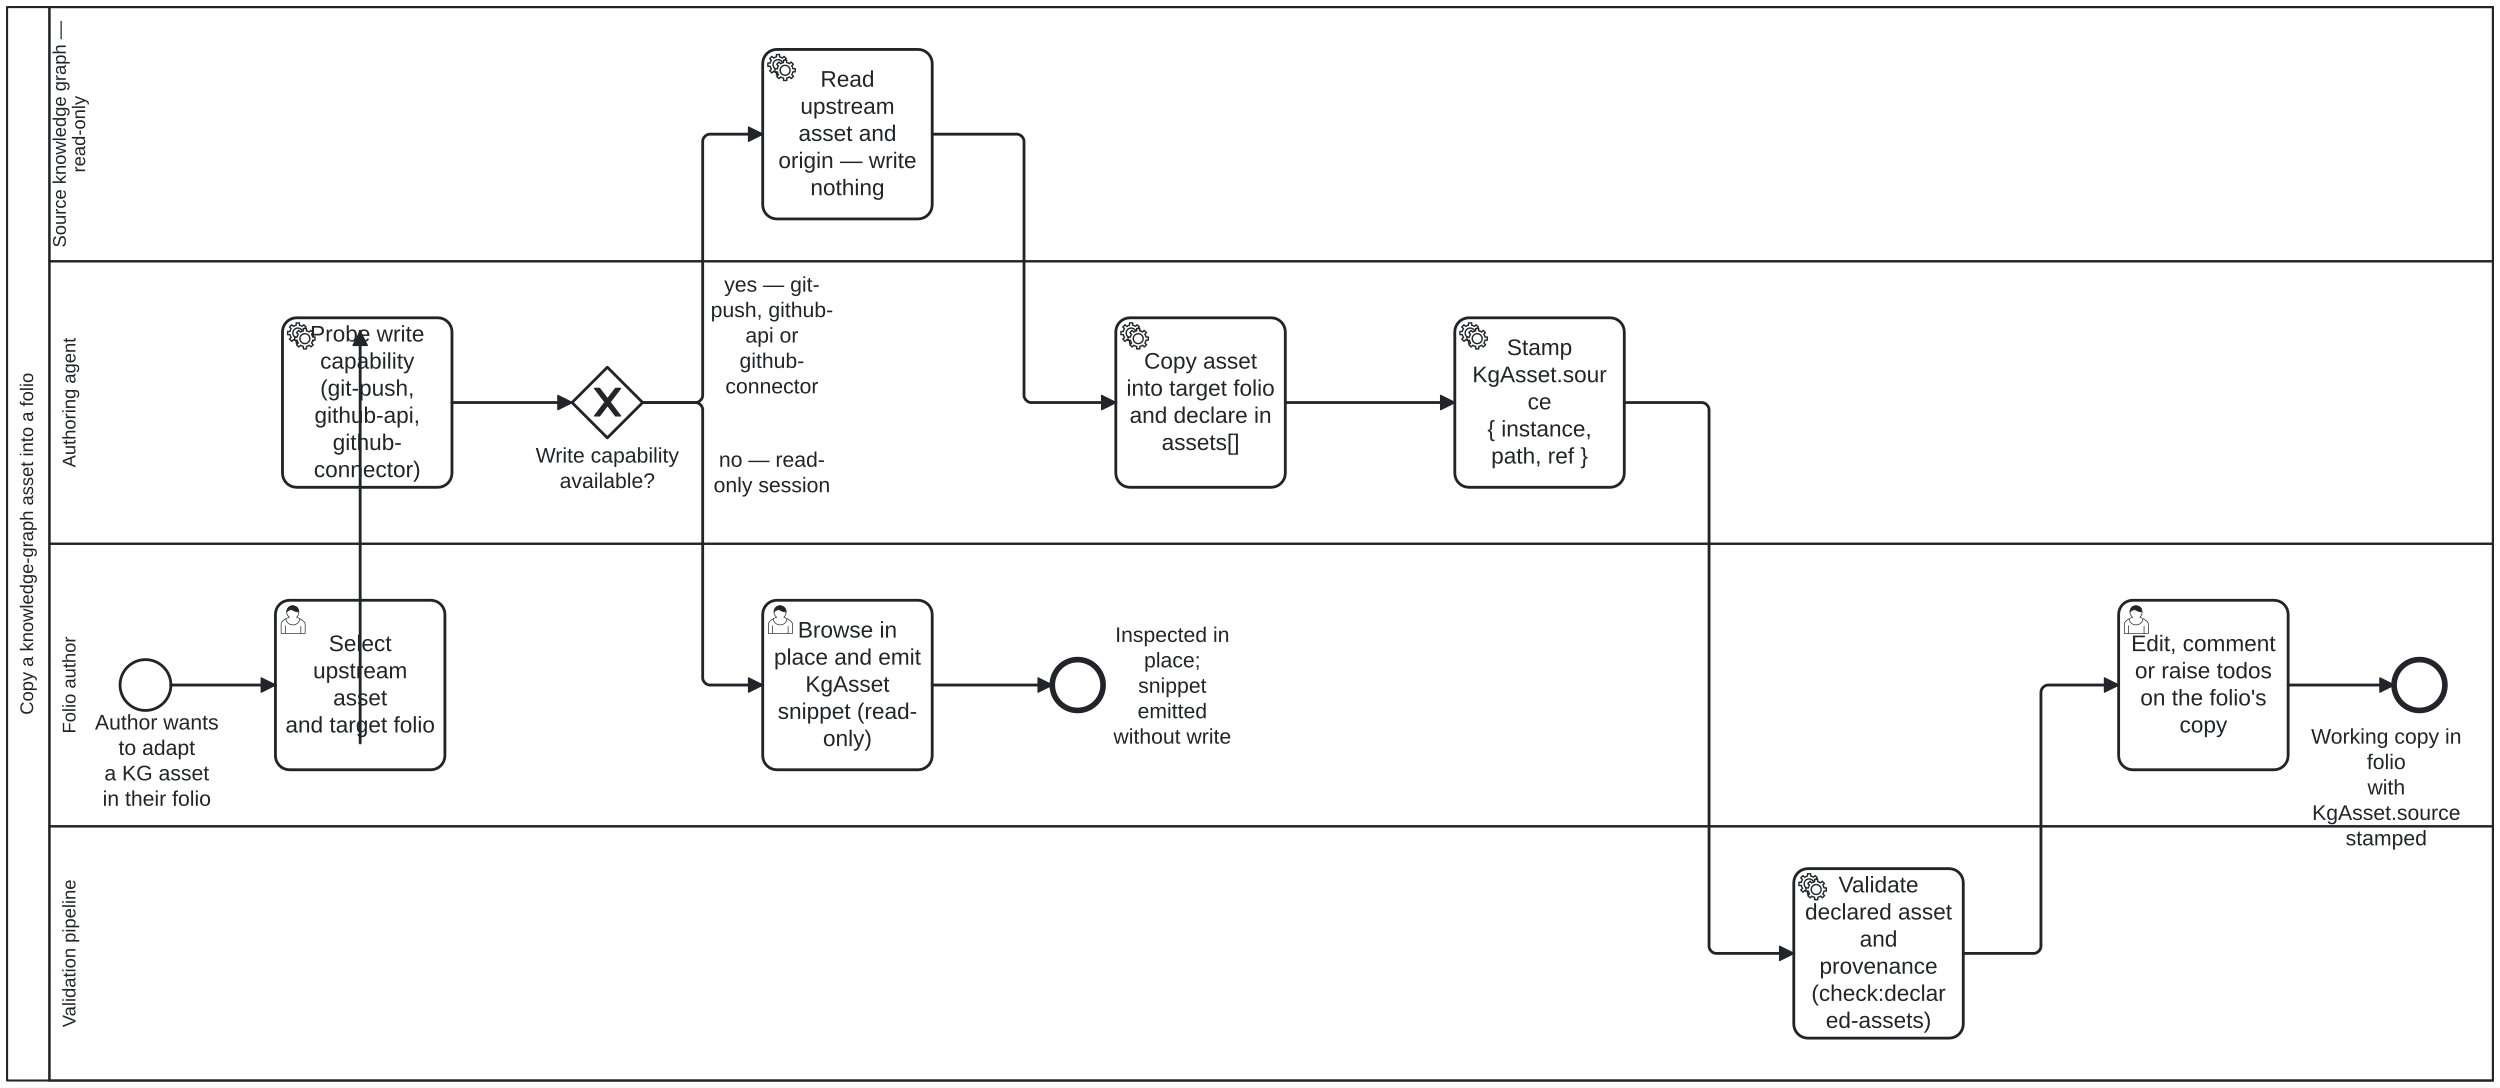
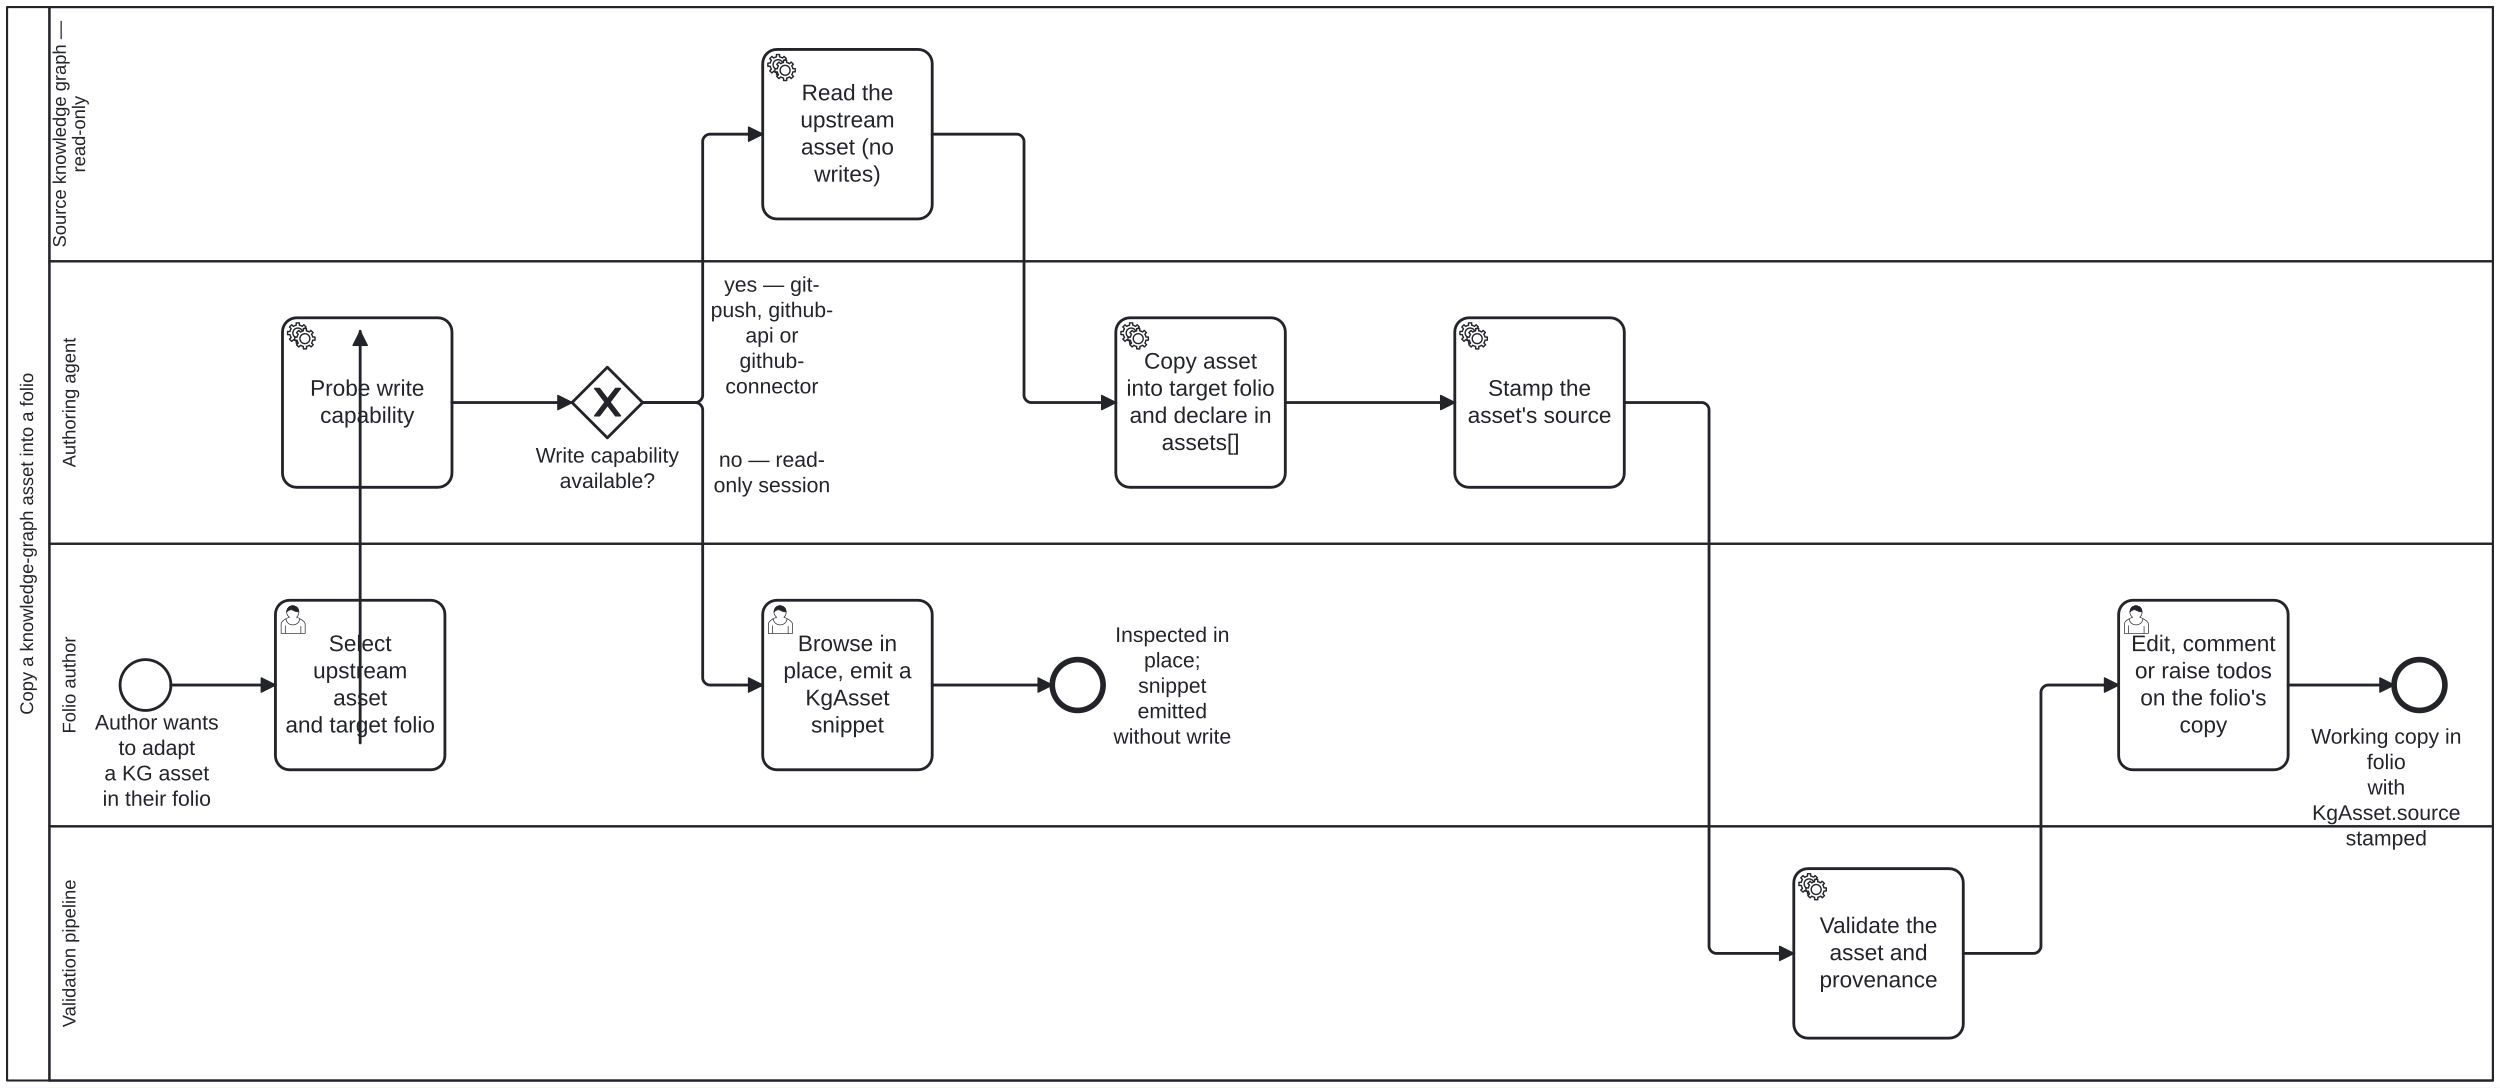
<svg xmlns="http://www.w3.org/2000/svg" width="100%" style="max-width:100%;height:auto" viewBox="125 55 1770 770" version="1.1">
  <rect x="125" y="55" width="1770" height="770" fill="#ffffff" />
  <g class="djs-group">
    <g class="djs-element djs-shape" data-element-id="Participant_CopyIntoFolio" style="display: block;" transform="matrix(1 0 0 1 130 60)">
      <g class="djs-visual">
        <rect x="0" y="0" width="1760" height="760" rx="0" ry="0" style="stroke-linecap: round; stroke-linejoin: round; stroke: rgb(34, 36, 42); stroke-width: 1.5px; fill: white; fill-opacity: 0.95;" />
        <path style="fill: none; stroke-linecap: round; stroke-linejoin: round; stroke: rgb(34, 36, 42); stroke-width: 1.5px;" d="M30,0L30,760" />
        <text lineHeight="1.05" class="djs-label" transform="matrix(-1.83697e-16 -1 1 -1.83697e-16 0 760)" style="font-family: Arial, sans-serif; font-size: 13px; font-weight: normal; fill: rgb(34, 36, 42);">
          <tspan x="258.953" y="18.413">Copy a knowledge-graph asset into a folio</tspan>
        </text>
      </g>
      <rect class="djs-hit djs-hit-all" x="0" y="0" width="1760" height="760" style="fill: none; stroke-opacity: 0; stroke: white; stroke-width: 15px;" />
    </g>
    <g class="djs-children">
      <g class="djs-group">
        <g class="djs-element djs-shape" data-element-id="Lane_Validate" style="display: block;" transform="matrix(1 0 0 1 160 640)">
          <g class="djs-visual">
            <rect x="0" y="0" width="1730" height="180" rx="0" ry="0" style="stroke-linecap: round; stroke-linejoin: round; stroke: rgb(34, 36, 42); stroke-width: 1.5px; fill: white; fill-opacity: 0.25;" />
            <text lineHeight="1.05" class="djs-label" transform="matrix(-1.83697e-16 -1 1 -1.83697e-16 0 180)" style="font-family: Arial, sans-serif; font-size: 13px; font-weight: normal; fill: rgb(34, 36, 42);">
              <tspan x="37.721" y="18.413">Validation pipeline</tspan>
            </text>
          </g>
          <rect class="djs-hit djs-hit-all" x="0" y="0" width="1730" height="180" style="fill: none; stroke-opacity: 0; stroke: white; stroke-width: 15px;" />
        </g>
      </g>
      <g class="djs-group">
        <g class="djs-element djs-shape" data-element-id="Lane_Source" style="display: block;" transform="matrix(1 0 0 1 160 60)">
          <g class="djs-visual">
            <rect x="0" y="0" width="1730" height="180" rx="0" ry="0" style="stroke-linecap: round; stroke-linejoin: round; stroke: rgb(34, 36, 42); stroke-width: 1.5px; fill: white; fill-opacity: 0.25;" />
            <text lineHeight="1.05" class="djs-label" transform="matrix(-1.83697e-16 -1 1 -1.83697e-16 0 180)" style="font-family: Arial, sans-serif; font-size: 13px; font-weight: normal; fill: rgb(34, 36, 42);">
              <tspan x="9.785" y="11.588">Source knowledge graph — </tspan>
              <tspan x="62.902" y="25.238">read-only</tspan>
            </text>
          </g>
          <rect class="djs-hit djs-hit-all" x="0" y="0" width="1730" height="180" style="fill: none; stroke-opacity: 0; stroke: white; stroke-width: 15px;" />
        </g>
      </g>
      <g class="djs-group">
        <g class="djs-element djs-shape" data-element-id="Lane_Agent" style="display: block;" transform="matrix(1 0 0 1 160 240)">
          <g class="djs-visual">
            <rect x="0" y="0" width="1730" height="200" rx="0" ry="0" style="stroke-linecap: round; stroke-linejoin: round; stroke: rgb(34, 36, 42); stroke-width: 1.5px; fill: white; fill-opacity: 0.25;" />
            <text lineHeight="1.05" class="djs-label" transform="matrix(-1.83697e-16 -1 1 -1.83697e-16 0 200)" style="font-family: Arial, sans-serif; font-size: 13px; font-weight: normal; fill: rgb(34, 36, 42);">
              <tspan x="54.103" y="18.413">Authoring agent</tspan>
            </text>
          </g>
          <rect class="djs-hit djs-hit-all" x="0" y="0" width="1730" height="200" style="fill: none; stroke-opacity: 0; stroke: white; stroke-width: 15px;" />
        </g>
      </g>
      <g class="djs-group">
        <g class="djs-element djs-shape" data-element-id="Lane_Author" style="display: block;" transform="matrix(1 0 0 1 160 440)">
          <g class="djs-visual">
            <rect x="0" y="0" width="1730" height="200" rx="0" ry="0" style="stroke-linecap: round; stroke-linejoin: round; stroke: rgb(34, 36, 42); stroke-width: 1.5px; fill: white; fill-opacity: 0.25;" />
            <text lineHeight="1.05" class="djs-label" transform="matrix(-1.83697e-16 -1 1 -1.83697e-16 0 200)" style="font-family: Arial, sans-serif; font-size: 13px; font-weight: normal; fill: rgb(34, 36, 42);">
              <tspan x="65.675" y="18.413">Folio author</tspan>
            </text>
          </g>
          <rect class="djs-hit djs-hit-all" x="0" y="0" width="1730" height="200" style="fill: none; stroke-opacity: 0; stroke: white; stroke-width: 15px;" />
        </g>
      </g>
      <g class="djs-group">
        <g class="djs-element djs-shape" data-element-id="Start_WantCopy" style="display: block;" transform="matrix(1 0 0 1 210 522)">
          <g class="djs-visual">
            <circle cx="18" cy="18" r="18" style="stroke-linecap: round; stroke-linejoin: round; stroke: rgb(34, 36, 42); stroke-width: 2px; fill: white; fill-opacity: 0.95;" />
          </g>
          <rect class="djs-hit djs-hit-all" x="0" y="0" width="36" height="36" style="fill: none; stroke-opacity: 0; stroke: white; stroke-width: 15px;" />
        </g>
      </g>
      <g class="djs-group">
        <g class="djs-element djs-shape" data-element-id="Start_WantCopy_label" style="display: block;" transform="matrix(1 0 0 1 192 558)">
          <g class="djs-visual">
            <text lineHeight="1.2" class="djs-label" style="font-family: Arial, sans-serif; font-size: 15px; font-weight: normal; fill: rgb(34, 36, 42);">
              <tspan x="0.227" y="13.5">Author wants</tspan>
              <tspan x="16.893" y="31.5">to adapt</tspan>
              <tspan x="6.899" y="49.5">a KG asset </tspan>
              <tspan x="5.647" y="67.5">in their folio</tspan>
            </text>
          </g>
          <rect class="djs-hit djs-hit-all" x="0" y="0" width="88" height="72" style="fill: none; stroke-opacity: 0; stroke: white; stroke-width: 15px;" />
        </g>
      </g>
      <g class="djs-group">
        <g class="djs-element djs-shape" data-element-id="Task_ChooseAsset" style="display: block;" transform="matrix(1 0 0 1 320 480)">
          <g class="djs-visual">
            <rect x="0" y="0" width="120" height="120" rx="10" ry="10" style="stroke-linecap: round; stroke-linejoin: round; stroke: rgb(34, 36, 42); stroke-width: 2px; fill: white; fill-opacity: 0.95;" />
            <text lineHeight="1.2" class="djs-label" style="font-family: Arial, sans-serif; font-size: 16px; font-weight: normal; fill: rgb(34, 36, 42);">
              <tspan x="37.766" y="36">Select </tspan>
              <tspan x="26.652" y="55.2">upstream </tspan>
              <tspan x="40.879" y="74.4">asset</tspan>
              <tspan x="7.074" y="93.6">and target folio</tspan>
            </text>
            <path d="m 15,12 c 0.909,-0.845 1.594,-2.049 1.594,-3.385 0,-2.554 -1.805,-4.622 -4.357,-4.622 -2.552,0 -4.288,2.068 -4.288,4.622 0,1.348 0.974,2.562 1.896,3.405 -0.529,0.187 -5.669,2.097 -5.794,4.756 v 6.718 h 17 v -6.718 c 0,-2.298 -5.528,-4.595 -6.051,-4.776 zm -8,6 l 0,5.5 m 11,0 l 0,-5" style="fill: white; stroke-linecap: round; stroke-linejoin: round; stroke: rgb(34, 36, 42); stroke-width: 0.5px;" />
            <path d="m 15,12 m 2.162,1.009 c 0,2.447 -2.158,4.431 -4.821,4.431 -2.665,0 -4.822,-1.981 -4.822,-4.431 " style="fill: white; stroke-linecap: round; stroke-linejoin: round; stroke: rgb(34, 36, 42); stroke-width: 0.5px;" />
            <path d="m 15,12 m -6.9,-3.80 c 0,0 2.251,-2.358 4.274,-1.177 2.024,1.181 4.221,1.537 4.124,0.965 -0.098,-0.57 -0.117,-3.791 -4.191,-4.136 -3.575,0.001 -4.208,3.367 -4.207,4.348 z" style="fill: rgb(34, 36, 42); stroke-linecap: round; stroke-linejoin: round; stroke: rgb(34, 36, 42); stroke-width: 0.5px;" />
          </g>
          <rect class="djs-hit djs-hit-all" x="0" y="0" width="120" height="120" style="fill: none; stroke-opacity: 0; stroke: white; stroke-width: 15px;" />
        </g>
      </g>
      <g class="djs-group">
        <g class="djs-element djs-shape" data-element-id="Task_ProbeWriteCapability" style="display: block;" transform="matrix(1 0 0 1 325 280)">
          <g class="djs-visual">
            <rect x="0" y="0" width="120" height="120" rx="10" ry="10" style="stroke-linecap: round; stroke-linejoin: round; stroke: rgb(34, 36, 42); stroke-width: 2px; fill: white; fill-opacity: 0.95;" />
            <text lineHeight="1.2" class="djs-label" style="font-family: Arial, sans-serif; font-size: 16px; font-weight: normal; fill: rgb(34, 36, 42);">
-               <tspan x="19.539" y="16.8">Probe write </tspan>
-               <tspan x="26.648" y="36">capability</tspan>
-               <tspan x="26.652" y="55.2">(git-push, </tspan>
-               <tspan x="22.641" y="74.4">github-api, </tspan>
-               <tspan x="35.539" y="93.6">github-</tspan>
-               <tspan x="22.203" y="112.8">connector)</tspan>
+               <tspan x="19.539" y="55.2">Probe write </tspan>
+               <tspan x="26.648" y="74.4">capability</tspan>
            </text>
            <circle cx="5" cy="5" r="5" transform="translate(6, 6)" style="stroke-linecap: round; stroke-linejoin: round; stroke: none; stroke-width: 2px; fill: white;" />
            <path d="m 12,18 v -1.713 c 0.352,-0.07 0.704,-0.178 1.048,-0.321 0.344,-0.145 0.666,-0.321 0.966,-0.521 l 1.194,1.18 1.567,-1.577 -1.195,-1.18 c 0.403,-0.614 0.683,-1.299 0.825,-2.018 l 1.622,-0.01 v -2.22 l -1.637,0.01 c -0.073,-0.352 -0.178,-0.7 -0.324,-1.044 -0.145,-0.344 -0.321,-0.664 -0.523,-0.962 l 1.131,-1.136 -1.583,-1.563 -1.13,1.136 c -0.614,-0.401 -1.303,-0.681 -2.023,-0.822 l 0.009,-1.619 h -2.241 l 0.004,1.631 c -0.354,0.074 -0.705,0.18 -1.05,0.324 -0.344,0.144 -0.665,0.321 -0.964,0.52 l -1.17,-1.158 -1.567,1.579 1.168,1.157 c -0.403,0.613 -0.683,1.298 -0.825,2.017 l -1.659,0.003 v 2.222 l 1.672,-0.006 c 0.073,0.351 0.18,0.702 0.324,1.045 0.145,0.344 0.321,0.664 0.523,0.961 l -1.199,1.197 1.584,1.56 1.196,-1.193 c 0.614,0.403 1.303,0.682 2.023,0.823 l 7.19e-4,1.699 h 2.227 z m 0.221,-3.996 c -1.789,0.75 -3.858,-0.093 -4.61,-1.874 -0.752,-1.783 0.091,-3.846 1.88,-4.596 1.788,-0.749 3.857,0.093 4.609,1.874 0.752,1.782 -0.091,3.846 -1.88,4.596 z" style="fill: white; stroke-linecap: round; stroke-linejoin: round; stroke: rgb(34, 36, 42); stroke-width: 1px;" />
            <circle cx="5" cy="5" r="5" transform="translate(11, 10)" style="stroke-linecap: round; stroke-linejoin: round; stroke: none; stroke-width: 2px; fill: white;" />
            <path d="m 17,22 v -1.713 c 0.352,-0.07 0.704,-0.178 1.048,-0.321 0.344,-0.145 0.666,-0.321 0.966,-0.521 l 1.194,1.18 1.567,-1.577 -1.195,-1.18 c 0.403,-0.614 0.683,-1.299 0.825,-2.018 l 1.622,-0.01 v -2.22 l -1.637,0.01 c -0.073,-0.352 -0.178,-0.7 -0.324,-1.044 -0.145,-0.344 -0.321,-0.664 -0.523,-0.962 l 1.131,-1.136 -1.583,-1.563 -1.13,1.136 c -0.614,-0.401 -1.303,-0.681 -2.023,-0.822 l 0.009,-1.619 h -2.241 l 0.004,1.631 c -0.354,0.074 -0.705,0.18 -1.05,0.324 -0.344,0.144 -0.665,0.321 -0.964,0.52 l -1.17,-1.158 -1.567,1.579 1.168,1.157 c -0.403,0.613 -0.683,1.298 -0.825,2.017 l -1.659,0.003 v 2.222 l 1.672,-0.006 c 0.073,0.351 0.18,0.702 0.324,1.045 0.145,0.344 0.321,0.664 0.523,0.961 l -1.199,1.197 1.584,1.56 1.196,-1.193 c 0.614,0.403 1.303,0.682 2.023,0.823 l 7.19e-4,1.699 h 2.227 z m 0.221,-3.996 c -1.789,0.75 -3.858,-0.093 -4.61,-1.874 -0.752,-1.783 0.091,-3.846 1.88,-4.596 1.788,-0.749 3.857,0.093 4.609,1.874 0.752,1.782 -0.091,3.846 -1.88,4.596 z" style="fill: white; stroke-linecap: round; stroke-linejoin: round; stroke: rgb(34, 36, 42); stroke-width: 1px;" />
          </g>
          <rect class="djs-hit djs-hit-all" x="0" y="0" width="120" height="120" style="fill: none; stroke-opacity: 0; stroke: white; stroke-width: 15px;" />
        </g>
      </g>
      <g class="djs-group">
        <g class="djs-element djs-shape" data-element-id="GW_CanWrite" style="display: block;" transform="matrix(1 0 0 1 530 315)">
          <g class="djs-visual">
            <polygon points="25,0 50,25 25,50 0,25" style="stroke-linecap: round; stroke-linejoin: round; stroke: rgb(34, 36, 42); stroke-width: 2px; fill: white; fill-opacity: 0.95;" />
            <path d="m 16,15 7.429,9.714 -7.429,9.714 3.429,0 5.714,-7.464 5.714,7.464 3.429,0 -7.429,-9.714 7.429,-9.714 -3.429,0 -5.714,7.464 -5.714,-7.464 -3.429,0 z" style="fill: rgb(34, 36, 42); stroke-linecap: round; stroke-linejoin: round; stroke: rgb(34, 36, 42); stroke-width: 1px;" />
          </g>
          <rect class="djs-hit djs-hit-all" x="0" y="0" width="50" height="50" style="fill: none; stroke-opacity: 0; stroke: white; stroke-width: 15px;" />
        </g>
      </g>
      <g class="djs-group">
        <g class="djs-element djs-shape" data-element-id="GW_CanWrite_label" style="display: block;" transform="matrix(1 0 0 1 504 369)">
          <g class="djs-visual">
            <text lineHeight="1.2" class="djs-label" style="font-family: Arial, sans-serif; font-size: 15px; font-weight: normal; fill: rgb(34, 36, 42);">
              <tspan x="0.287" y="13.5">Write capability</tspan>
              <tspan x="17.224" y="31.5">available?</tspan>
            </text>
          </g>
          <rect class="djs-hit djs-hit-all" x="0" y="0" width="102" height="36" style="fill: none; stroke-opacity: 0; stroke: white; stroke-width: 15px;" />
        </g>
      </g>
      <g class="djs-group">
        <g class="djs-element djs-shape" data-element-id="Task_InspectReadOnly" style="display: block;" transform="matrix(1 0 0 1 665 480)">
          <g class="djs-visual">
            <rect x="0" y="0" width="120" height="120" rx="10" ry="10" style="stroke-linecap: round; stroke-linejoin: round; stroke: rgb(34, 36, 42); stroke-width: 2px; fill: white; fill-opacity: 0.95;" />
            <text lineHeight="1.2" class="djs-label" style="font-family: Arial, sans-serif; font-size: 16px; font-weight: normal; fill: rgb(34, 36, 42);">
-               <tspan x="24.875" y="26.4">Browse in </tspan>
-               <tspan x="7.969" y="45.6">place and emit</tspan>
-               <tspan x="30.207" y="64.8">KgAsset </tspan>
-               <tspan x="10.641" y="84">snippet (read-</tspan>
-               <tspan x="42.66" y="103.2">only)</tspan>
+               <tspan x="24.875" y="36">Browse in </tspan>
+               <tspan x="14.645" y="55.2">place, emit a </tspan>
+               <tspan x="30.207" y="74.4">KgAsset </tspan>
+               <tspan x="34.203" y="93.6">snippet</tspan>
            </text>
            <path d="m 15,12 c 0.909,-0.845 1.594,-2.049 1.594,-3.385 0,-2.554 -1.805,-4.622 -4.357,-4.622 -2.552,0 -4.288,2.068 -4.288,4.622 0,1.348 0.974,2.562 1.896,3.405 -0.529,0.187 -5.669,2.097 -5.794,4.756 v 6.718 h 17 v -6.718 c 0,-2.298 -5.528,-4.595 -6.051,-4.776 zm -8,6 l 0,5.5 m 11,0 l 0,-5" style="fill: white; stroke-linecap: round; stroke-linejoin: round; stroke: rgb(34, 36, 42); stroke-width: 0.5px;" />
            <path d="m 15,12 m 2.162,1.009 c 0,2.447 -2.158,4.431 -4.821,4.431 -2.665,0 -4.822,-1.981 -4.822,-4.431 " style="fill: white; stroke-linecap: round; stroke-linejoin: round; stroke: rgb(34, 36, 42); stroke-width: 0.5px;" />
            <path d="m 15,12 m -6.9,-3.80 c 0,0 2.251,-2.358 4.274,-1.177 2.024,1.181 4.221,1.537 4.124,0.965 -0.098,-0.57 -0.117,-3.791 -4.191,-4.136 -3.575,0.001 -4.208,3.367 -4.207,4.348 z" style="fill: rgb(34, 36, 42); stroke-linecap: round; stroke-linejoin: round; stroke: rgb(34, 36, 42); stroke-width: 0.5px;" />
          </g>
          <rect class="djs-hit djs-hit-all" x="0" y="0" width="120" height="120" style="fill: none; stroke-opacity: 0; stroke: white; stroke-width: 15px;" />
        </g>
      </g>
      <g class="djs-group">
        <g class="djs-element djs-shape" data-element-id="End_ReadOnlyDegraded" style="display: block;" transform="matrix(1 0 0 1 870 522)">
          <g class="djs-visual">
            <circle cx="18" cy="18" r="18" style="stroke-linecap: round; stroke-linejoin: round; stroke: rgb(34, 36, 42); stroke-width: 4px; fill: white; fill-opacity: 0.95;" />
          </g>
          <rect class="djs-hit djs-hit-all" x="0" y="0" width="36" height="36" style="fill: none; stroke-opacity: 0; stroke: white; stroke-width: 15px;" />
        </g>
      </g>
      <g class="djs-group">
        <g class="djs-element djs-shape" data-element-id="End_ReadOnlyDegraded_label" style="display: block;" transform="matrix(1 0 0 1 913 496)">
          <g class="djs-visual">
            <text lineHeight="1.2" class="djs-label" style="font-family: Arial, sans-serif; font-size: 15px; font-weight: normal; fill: rgb(34, 36, 42);">
              <tspan x="1.556" y="13.5">Inspected in</tspan>
              <tspan x="21.987" y="31.5">place;</tspan>
              <tspan x="17.815" y="49.5">snippet </tspan>
              <tspan x="17.405" y="67.5">emitted </tspan>
              <tspan x="0.318" y="85.5">without write</tspan>
            </text>
          </g>
          <rect class="djs-hit djs-hit-all" x="0" y="0" width="84" height="90" style="fill: none; stroke-opacity: 0; stroke: white; stroke-width: 15px;" />
        </g>
      </g>
      <g class="djs-group">
        <g class="djs-element djs-shape" data-element-id="Task_ReadUpstreamAsset" style="display: block;" transform="matrix(1 0 0 1 665 90)">
          <g class="djs-visual">
            <rect x="0" y="0" width="120" height="120" rx="10" ry="10" style="stroke-linecap: round; stroke-linejoin: round; stroke: rgb(34, 36, 42); stroke-width: 2px; fill: white; fill-opacity: 0.95;" />
            <text lineHeight="1.2" class="djs-label" style="font-family: Arial, sans-serif; font-size: 16px; font-weight: normal; fill: rgb(34, 36, 42);">
-               <tspan x="40.875" y="26.4">Read </tspan>
-               <tspan x="26.652" y="45.6">upstream </tspan>
-               <tspan x="25.309" y="64.8">asset and</tspan>
-               <tspan x="11.098" y="84">origin — write </tspan>
-               <tspan x="33.754" y="103.2">nothing</tspan>
+               <tspan x="27.531" y="36">Read the </tspan>
+               <tspan x="26.652" y="55.2">upstream </tspan>
+               <tspan x="27.094" y="74.4">asset (no </tspan>
+               <tspan x="36.445" y="93.6">writes)</tspan>
            </text>
            <circle cx="5" cy="5" r="5" transform="translate(6, 6)" style="stroke-linecap: round; stroke-linejoin: round; stroke: none; stroke-width: 2px; fill: white;" />
            <path d="m 12,18 v -1.713 c 0.352,-0.07 0.704,-0.178 1.048,-0.321 0.344,-0.145 0.666,-0.321 0.966,-0.521 l 1.194,1.18 1.567,-1.577 -1.195,-1.18 c 0.403,-0.614 0.683,-1.299 0.825,-2.018 l 1.622,-0.01 v -2.22 l -1.637,0.01 c -0.073,-0.352 -0.178,-0.7 -0.324,-1.044 -0.145,-0.344 -0.321,-0.664 -0.523,-0.962 l 1.131,-1.136 -1.583,-1.563 -1.13,1.136 c -0.614,-0.401 -1.303,-0.681 -2.023,-0.822 l 0.009,-1.619 h -2.241 l 0.004,1.631 c -0.354,0.074 -0.705,0.18 -1.05,0.324 -0.344,0.144 -0.665,0.321 -0.964,0.52 l -1.17,-1.158 -1.567,1.579 1.168,1.157 c -0.403,0.613 -0.683,1.298 -0.825,2.017 l -1.659,0.003 v 2.222 l 1.672,-0.006 c 0.073,0.351 0.18,0.702 0.324,1.045 0.145,0.344 0.321,0.664 0.523,0.961 l -1.199,1.197 1.584,1.56 1.196,-1.193 c 0.614,0.403 1.303,0.682 2.023,0.823 l 7.19e-4,1.699 h 2.227 z m 0.221,-3.996 c -1.789,0.75 -3.858,-0.093 -4.61,-1.874 -0.752,-1.783 0.091,-3.846 1.88,-4.596 1.788,-0.749 3.857,0.093 4.609,1.874 0.752,1.782 -0.091,3.846 -1.88,4.596 z" style="fill: white; stroke-linecap: round; stroke-linejoin: round; stroke: rgb(34, 36, 42); stroke-width: 1px;" />
            <circle cx="5" cy="5" r="5" transform="translate(11, 10)" style="stroke-linecap: round; stroke-linejoin: round; stroke: none; stroke-width: 2px; fill: white;" />
            <path d="m 17,22 v -1.713 c 0.352,-0.07 0.704,-0.178 1.048,-0.321 0.344,-0.145 0.666,-0.321 0.966,-0.521 l 1.194,1.18 1.567,-1.577 -1.195,-1.18 c 0.403,-0.614 0.683,-1.299 0.825,-2.018 l 1.622,-0.01 v -2.22 l -1.637,0.01 c -0.073,-0.352 -0.178,-0.7 -0.324,-1.044 -0.145,-0.344 -0.321,-0.664 -0.523,-0.962 l 1.131,-1.136 -1.583,-1.563 -1.13,1.136 c -0.614,-0.401 -1.303,-0.681 -2.023,-0.822 l 0.009,-1.619 h -2.241 l 0.004,1.631 c -0.354,0.074 -0.705,0.18 -1.05,0.324 -0.344,0.144 -0.665,0.321 -0.964,0.52 l -1.17,-1.158 -1.567,1.579 1.168,1.157 c -0.403,0.613 -0.683,1.298 -0.825,2.017 l -1.659,0.003 v 2.222 l 1.672,-0.006 c 0.073,0.351 0.18,0.702 0.324,1.045 0.145,0.344 0.321,0.664 0.523,0.961 l -1.199,1.197 1.584,1.56 1.196,-1.193 c 0.614,0.403 1.303,0.682 2.023,0.823 l 7.19e-4,1.699 h 2.227 z m 0.221,-3.996 c -1.789,0.75 -3.858,-0.093 -4.61,-1.874 -0.752,-1.783 0.091,-3.846 1.88,-4.596 1.788,-0.749 3.857,0.093 4.609,1.874 0.752,1.782 -0.091,3.846 -1.88,4.596 z" style="fill: white; stroke-linecap: round; stroke-linejoin: round; stroke: rgb(34, 36, 42); stroke-width: 1px;" />
          </g>
          <rect class="djs-hit djs-hit-all" x="0" y="0" width="120" height="120" style="fill: none; stroke-opacity: 0; stroke: white; stroke-width: 15px;" />
        </g>
      </g>
      <g class="djs-group">
        <g class="djs-element djs-shape" data-element-id="Task_CopyAndDeclareAsset" style="display: block;" transform="matrix(1 0 0 1 915 280)">
          <g class="djs-visual">
            <rect x="0" y="0" width="120" height="120" rx="10" ry="10" style="stroke-linecap: round; stroke-linejoin: round; stroke: rgb(34, 36, 42); stroke-width: 2px; fill: white; fill-opacity: 0.95;" />
            <text lineHeight="1.2" class="djs-label" style="font-family: Arial, sans-serif; font-size: 16px; font-weight: normal; fill: rgb(34, 36, 42);">
              <tspan x="19.98" y="36">Copy asset </tspan>
              <tspan x="7.523" y="55.2">into target folio</tspan>
              <tspan x="9.742" y="74.4">and declare in </tspan>
              <tspan x="32.434" y="93.6">assets[]</tspan>
            </text>
            <circle cx="5" cy="5" r="5" transform="translate(6, 6)" style="stroke-linecap: round; stroke-linejoin: round; stroke: none; stroke-width: 2px; fill: white;" />
            <path d="m 12,18 v -1.713 c 0.352,-0.07 0.704,-0.178 1.048,-0.321 0.344,-0.145 0.666,-0.321 0.966,-0.521 l 1.194,1.18 1.567,-1.577 -1.195,-1.18 c 0.403,-0.614 0.683,-1.299 0.825,-2.018 l 1.622,-0.01 v -2.22 l -1.637,0.01 c -0.073,-0.352 -0.178,-0.7 -0.324,-1.044 -0.145,-0.344 -0.321,-0.664 -0.523,-0.962 l 1.131,-1.136 -1.583,-1.563 -1.13,1.136 c -0.614,-0.401 -1.303,-0.681 -2.023,-0.822 l 0.009,-1.619 h -2.241 l 0.004,1.631 c -0.354,0.074 -0.705,0.18 -1.05,0.324 -0.344,0.144 -0.665,0.321 -0.964,0.52 l -1.17,-1.158 -1.567,1.579 1.168,1.157 c -0.403,0.613 -0.683,1.298 -0.825,2.017 l -1.659,0.003 v 2.222 l 1.672,-0.006 c 0.073,0.351 0.18,0.702 0.324,1.045 0.145,0.344 0.321,0.664 0.523,0.961 l -1.199,1.197 1.584,1.56 1.196,-1.193 c 0.614,0.403 1.303,0.682 2.023,0.823 l 7.19e-4,1.699 h 2.227 z m 0.221,-3.996 c -1.789,0.75 -3.858,-0.093 -4.61,-1.874 -0.752,-1.783 0.091,-3.846 1.88,-4.596 1.788,-0.749 3.857,0.093 4.609,1.874 0.752,1.782 -0.091,3.846 -1.88,4.596 z" style="fill: white; stroke-linecap: round; stroke-linejoin: round; stroke: rgb(34, 36, 42); stroke-width: 1px;" />
            <circle cx="5" cy="5" r="5" transform="translate(11, 10)" style="stroke-linecap: round; stroke-linejoin: round; stroke: none; stroke-width: 2px; fill: white;" />
            <path d="m 17,22 v -1.713 c 0.352,-0.07 0.704,-0.178 1.048,-0.321 0.344,-0.145 0.666,-0.321 0.966,-0.521 l 1.194,1.18 1.567,-1.577 -1.195,-1.18 c 0.403,-0.614 0.683,-1.299 0.825,-2.018 l 1.622,-0.01 v -2.22 l -1.637,0.01 c -0.073,-0.352 -0.178,-0.7 -0.324,-1.044 -0.145,-0.344 -0.321,-0.664 -0.523,-0.962 l 1.131,-1.136 -1.583,-1.563 -1.13,1.136 c -0.614,-0.401 -1.303,-0.681 -2.023,-0.822 l 0.009,-1.619 h -2.241 l 0.004,1.631 c -0.354,0.074 -0.705,0.18 -1.05,0.324 -0.344,0.144 -0.665,0.321 -0.964,0.52 l -1.17,-1.158 -1.567,1.579 1.168,1.157 c -0.403,0.613 -0.683,1.298 -0.825,2.017 l -1.659,0.003 v 2.222 l 1.672,-0.006 c 0.073,0.351 0.18,0.702 0.324,1.045 0.145,0.344 0.321,0.664 0.523,0.961 l -1.199,1.197 1.584,1.56 1.196,-1.193 c 0.614,0.403 1.303,0.682 2.023,0.823 l 7.19e-4,1.699 h 2.227 z m 0.221,-3.996 c -1.789,0.75 -3.858,-0.093 -4.61,-1.874 -0.752,-1.783 0.091,-3.846 1.88,-4.596 1.788,-0.749 3.857,0.093 4.609,1.874 0.752,1.782 -0.091,3.846 -1.88,4.596 z" style="fill: white; stroke-linecap: round; stroke-linejoin: round; stroke: rgb(34, 36, 42); stroke-width: 1px;" />
          </g>
          <rect class="djs-hit djs-hit-all" x="0" y="0" width="120" height="120" style="fill: none; stroke-opacity: 0; stroke: white; stroke-width: 15px;" />
        </g>
      </g>
      <g class="djs-group">
        <g class="djs-element djs-shape" data-element-id="Task_StampAssetSource" style="display: block;" transform="matrix(1 0 0 1 1155 280)">
          <g class="djs-visual">
            <rect x="0" y="0" width="120" height="120" rx="10" ry="10" style="stroke-linecap: round; stroke-linejoin: round; stroke: rgb(34, 36, 42); stroke-width: 2px; fill: white; fill-opacity: 0.95;" />
            <text lineHeight="1.2" class="djs-label" style="font-family: Arial, sans-serif; font-size: 16px; font-weight: normal; fill: rgb(34, 36, 42);">
-               <tspan x="36.879" y="26.4">Stamp </tspan>
-               <tspan x="12.422" y="45.6">KgAsset.sour</tspan>
-               <tspan x="51.551" y="64.8">ce</tspan>
-               <tspan x="23.086" y="84">{ instance, </tspan>
-               <tspan x="25.754" y="103.2">path, ref }</tspan>
+               <tspan x="23.535" y="55.2">Stamp the </tspan>
+               <tspan x="9.117" y="74.4">asset's source</tspan>
            </text>
            <circle cx="5" cy="5" r="5" transform="translate(6, 6)" style="stroke-linecap: round; stroke-linejoin: round; stroke: none; stroke-width: 2px; fill: white;" />
            <path d="m 12,18 v -1.713 c 0.352,-0.07 0.704,-0.178 1.048,-0.321 0.344,-0.145 0.666,-0.321 0.966,-0.521 l 1.194,1.18 1.567,-1.577 -1.195,-1.18 c 0.403,-0.614 0.683,-1.299 0.825,-2.018 l 1.622,-0.01 v -2.22 l -1.637,0.01 c -0.073,-0.352 -0.178,-0.7 -0.324,-1.044 -0.145,-0.344 -0.321,-0.664 -0.523,-0.962 l 1.131,-1.136 -1.583,-1.563 -1.13,1.136 c -0.614,-0.401 -1.303,-0.681 -2.023,-0.822 l 0.009,-1.619 h -2.241 l 0.004,1.631 c -0.354,0.074 -0.705,0.18 -1.05,0.324 -0.344,0.144 -0.665,0.321 -0.964,0.52 l -1.17,-1.158 -1.567,1.579 1.168,1.157 c -0.403,0.613 -0.683,1.298 -0.825,2.017 l -1.659,0.003 v 2.222 l 1.672,-0.006 c 0.073,0.351 0.18,0.702 0.324,1.045 0.145,0.344 0.321,0.664 0.523,0.961 l -1.199,1.197 1.584,1.56 1.196,-1.193 c 0.614,0.403 1.303,0.682 2.023,0.823 l 7.19e-4,1.699 h 2.227 z m 0.221,-3.996 c -1.789,0.75 -3.858,-0.093 -4.61,-1.874 -0.752,-1.783 0.091,-3.846 1.88,-4.596 1.788,-0.749 3.857,0.093 4.609,1.874 0.752,1.782 -0.091,3.846 -1.88,4.596 z" style="fill: white; stroke-linecap: round; stroke-linejoin: round; stroke: rgb(34, 36, 42); stroke-width: 1px;" />
            <circle cx="5" cy="5" r="5" transform="translate(11, 10)" style="stroke-linecap: round; stroke-linejoin: round; stroke: none; stroke-width: 2px; fill: white;" />
            <path d="m 17,22 v -1.713 c 0.352,-0.07 0.704,-0.178 1.048,-0.321 0.344,-0.145 0.666,-0.321 0.966,-0.521 l 1.194,1.18 1.567,-1.577 -1.195,-1.18 c 0.403,-0.614 0.683,-1.299 0.825,-2.018 l 1.622,-0.01 v -2.22 l -1.637,0.01 c -0.073,-0.352 -0.178,-0.7 -0.324,-1.044 -0.145,-0.344 -0.321,-0.664 -0.523,-0.962 l 1.131,-1.136 -1.583,-1.563 -1.13,1.136 c -0.614,-0.401 -1.303,-0.681 -2.023,-0.822 l 0.009,-1.619 h -2.241 l 0.004,1.631 c -0.354,0.074 -0.705,0.18 -1.05,0.324 -0.344,0.144 -0.665,0.321 -0.964,0.52 l -1.17,-1.158 -1.567,1.579 1.168,1.157 c -0.403,0.613 -0.683,1.298 -0.825,2.017 l -1.659,0.003 v 2.222 l 1.672,-0.006 c 0.073,0.351 0.18,0.702 0.324,1.045 0.145,0.344 0.321,0.664 0.523,0.961 l -1.199,1.197 1.584,1.56 1.196,-1.193 c 0.614,0.403 1.303,0.682 2.023,0.823 l 7.19e-4,1.699 h 2.227 z m 0.221,-3.996 c -1.789,0.75 -3.858,-0.093 -4.61,-1.874 -0.752,-1.783 0.091,-3.846 1.88,-4.596 1.788,-0.749 3.857,0.093 4.609,1.874 0.752,1.782 -0.091,3.846 -1.88,4.596 z" style="fill: white; stroke-linecap: round; stroke-linejoin: round; stroke: rgb(34, 36, 42); stroke-width: 1px;" />
          </g>
          <rect class="djs-hit djs-hit-all" x="0" y="0" width="120" height="120" style="fill: none; stroke-opacity: 0; stroke: white; stroke-width: 15px;" />
        </g>
      </g>
      <g class="djs-group">
        <g class="djs-element djs-shape" data-element-id="Task_ValidateDeclaredAsset" style="display: block;" transform="matrix(1 0 0 1 1395 670)">
          <g class="djs-visual">
            <rect x="0" y="0" width="120" height="120" rx="10" ry="10" style="stroke-linecap: round; stroke-linejoin: round; stroke: rgb(34, 36, 42); stroke-width: 2px; fill: white; fill-opacity: 0.95;" />
            <text lineHeight="1.2" class="djs-label" style="font-family: Arial, sans-serif; font-size: 16px; font-weight: normal; fill: rgb(34, 36, 42);">
-               <tspan x="31.684" y="16.8">Validate </tspan>
-               <tspan x="7.969" y="36">declared asset</tspan>
-               <tspan x="46.652" y="55.2">and</tspan>
-               <tspan x="18.191" y="74.4">provenance </tspan>
-               <tspan x="12.426" y="93.6">(check:declar</tspan>
-               <tspan x="22.652" y="112.8">ed-assets)</tspan>
+               <tspan x="18.34" y="45.6">Validate the </tspan>
+               <tspan x="25.309" y="64.8">asset and </tspan>
+               <tspan x="18.191" y="84">provenance</tspan>
            </text>
            <circle cx="5" cy="5" r="5" transform="translate(6, 6)" style="stroke-linecap: round; stroke-linejoin: round; stroke: none; stroke-width: 2px; fill: white;" />
            <path d="m 12,18 v -1.713 c 0.352,-0.07 0.704,-0.178 1.048,-0.321 0.344,-0.145 0.666,-0.321 0.966,-0.521 l 1.194,1.18 1.567,-1.577 -1.195,-1.18 c 0.403,-0.614 0.683,-1.299 0.825,-2.018 l 1.622,-0.01 v -2.22 l -1.637,0.01 c -0.073,-0.352 -0.178,-0.7 -0.324,-1.044 -0.145,-0.344 -0.321,-0.664 -0.523,-0.962 l 1.131,-1.136 -1.583,-1.563 -1.13,1.136 c -0.614,-0.401 -1.303,-0.681 -2.023,-0.822 l 0.009,-1.619 h -2.241 l 0.004,1.631 c -0.354,0.074 -0.705,0.18 -1.05,0.324 -0.344,0.144 -0.665,0.321 -0.964,0.52 l -1.17,-1.158 -1.567,1.579 1.168,1.157 c -0.403,0.613 -0.683,1.298 -0.825,2.017 l -1.659,0.003 v 2.222 l 1.672,-0.006 c 0.073,0.351 0.18,0.702 0.324,1.045 0.145,0.344 0.321,0.664 0.523,0.961 l -1.199,1.197 1.584,1.56 1.196,-1.193 c 0.614,0.403 1.303,0.682 2.023,0.823 l 7.19e-4,1.699 h 2.227 z m 0.221,-3.996 c -1.789,0.75 -3.858,-0.093 -4.61,-1.874 -0.752,-1.783 0.091,-3.846 1.88,-4.596 1.788,-0.749 3.857,0.093 4.609,1.874 0.752,1.782 -0.091,3.846 -1.88,4.596 z" style="fill: white; stroke-linecap: round; stroke-linejoin: round; stroke: rgb(34, 36, 42); stroke-width: 1px;" />
            <circle cx="5" cy="5" r="5" transform="translate(11, 10)" style="stroke-linecap: round; stroke-linejoin: round; stroke: none; stroke-width: 2px; fill: white;" />
            <path d="m 17,22 v -1.713 c 0.352,-0.07 0.704,-0.178 1.048,-0.321 0.344,-0.145 0.666,-0.321 0.966,-0.521 l 1.194,1.18 1.567,-1.577 -1.195,-1.18 c 0.403,-0.614 0.683,-1.299 0.825,-2.018 l 1.622,-0.01 v -2.22 l -1.637,0.01 c -0.073,-0.352 -0.178,-0.7 -0.324,-1.044 -0.145,-0.344 -0.321,-0.664 -0.523,-0.962 l 1.131,-1.136 -1.583,-1.563 -1.13,1.136 c -0.614,-0.401 -1.303,-0.681 -2.023,-0.822 l 0.009,-1.619 h -2.241 l 0.004,1.631 c -0.354,0.074 -0.705,0.18 -1.05,0.324 -0.344,0.144 -0.665,0.321 -0.964,0.52 l -1.17,-1.158 -1.567,1.579 1.168,1.157 c -0.403,0.613 -0.683,1.298 -0.825,2.017 l -1.659,0.003 v 2.222 l 1.672,-0.006 c 0.073,0.351 0.18,0.702 0.324,1.045 0.145,0.344 0.321,0.664 0.523,0.961 l -1.199,1.197 1.584,1.56 1.196,-1.193 c 0.614,0.403 1.303,0.682 2.023,0.823 l 7.19e-4,1.699 h 2.227 z m 0.221,-3.996 c -1.789,0.75 -3.858,-0.093 -4.61,-1.874 -0.752,-1.783 0.091,-3.846 1.88,-4.596 1.788,-0.749 3.857,0.093 4.609,1.874 0.752,1.782 -0.091,3.846 -1.88,4.596 z" style="fill: white; stroke-linecap: round; stroke-linejoin: round; stroke: rgb(34, 36, 42); stroke-width: 1px;" />
          </g>
          <rect class="djs-hit djs-hit-all" x="0" y="0" width="120" height="120" style="fill: none; stroke-opacity: 0; stroke: white; stroke-width: 15px;" />
        </g>
      </g>
      <g class="djs-group">
        <g class="djs-element djs-shape" data-element-id="Task_WorkOnCopy" style="display: block;" transform="matrix(1 0 0 1 1625 480)">
          <g class="djs-visual">
            <rect x="0" y="0" width="120" height="120" rx="10" ry="10" style="stroke-linecap: round; stroke-linejoin: round; stroke: rgb(34, 36, 42); stroke-width: 2px; fill: white; fill-opacity: 0.95;" />
            <text lineHeight="1.2" class="djs-label" style="font-family: Arial, sans-serif; font-size: 16px; font-weight: normal; fill: rgb(34, 36, 42);">
              <tspan x="8.871" y="36">Edit, comment </tspan>
              <tspan x="11.531" y="55.2">or raise todos</tspan>
              <tspan x="15.332" y="74.4">on the folio's </tspan>
              <tspan x="43.102" y="93.6">copy</tspan>
            </text>
            <path d="m 15,12 c 0.909,-0.845 1.594,-2.049 1.594,-3.385 0,-2.554 -1.805,-4.622 -4.357,-4.622 -2.552,0 -4.288,2.068 -4.288,4.622 0,1.348 0.974,2.562 1.896,3.405 -0.529,0.187 -5.669,2.097 -5.794,4.756 v 6.718 h 17 v -6.718 c 0,-2.298 -5.528,-4.595 -6.051,-4.776 zm -8,6 l 0,5.5 m 11,0 l 0,-5" style="fill: white; stroke-linecap: round; stroke-linejoin: round; stroke: rgb(34, 36, 42); stroke-width: 0.5px;" />
            <path d="m 15,12 m 2.162,1.009 c 0,2.447 -2.158,4.431 -4.821,4.431 -2.665,0 -4.822,-1.981 -4.822,-4.431 " style="fill: white; stroke-linecap: round; stroke-linejoin: round; stroke: rgb(34, 36, 42); stroke-width: 0.5px;" />
            <path d="m 15,12 m -6.9,-3.80 c 0,0 2.251,-2.358 4.274,-1.177 2.024,1.181 4.221,1.537 4.124,0.965 -0.098,-0.57 -0.117,-3.791 -4.191,-4.136 -3.575,0.001 -4.208,3.367 -4.207,4.348 z" style="fill: rgb(34, 36, 42); stroke-linecap: round; stroke-linejoin: round; stroke: rgb(34, 36, 42); stroke-width: 0.5px;" />
          </g>
          <rect class="djs-hit djs-hit-all" x="0" y="0" width="120" height="120" style="fill: none; stroke-opacity: 0; stroke: white; stroke-width: 15px;" />
        </g>
      </g>
      <g class="djs-group">
        <g class="djs-element djs-shape" data-element-id="End_CopiedAndEditable" style="display: block;" transform="matrix(1 0 0 1 1820 522)">
          <g class="djs-visual">
            <circle cx="18" cy="18" r="18" style="stroke-linecap: round; stroke-linejoin: round; stroke: rgb(34, 36, 42); stroke-width: 4px; fill: white; fill-opacity: 0.95;" />
          </g>
          <rect class="djs-hit djs-hit-all" x="0" y="0" width="36" height="36" style="fill: none; stroke-opacity: 0; stroke: white; stroke-width: 15px;" />
        </g>
      </g>
      <g class="djs-group">
        <g class="djs-element djs-shape" data-element-id="End_CopiedAndEditable_label" style="display: block;" transform="matrix(1 0 0 1 1761 568)">
          <g class="djs-visual">
            <text lineHeight="1.2" class="djs-label" style="font-family: Arial, sans-serif; font-size: 15px; font-weight: normal; fill: rgb(34, 36, 42);">
              <tspan x="0.282" y="13.5">Working copy in </tspan>
              <tspan x="39.741" y="31.5">folio</tspan>
              <tspan x="40.163" y="49.5">with </tspan>
              <tspan x="0.974" y="67.5">KgAsset.source</tspan>
              <tspan x="24.734" y="85.5">stamped</tspan>
            </text>
          </g>
          <rect class="djs-hit djs-hit-all" x="0" y="0" width="107" height="90" style="fill: none; stroke-opacity: 0; stroke: white; stroke-width: 15px;" />
        </g>
      </g>
      <g class="djs-group">
        <g class="djs-element djs-connection" data-element-id="Flow_StartToChoose" style="display: block;">
          <g class="djs-visual">
            <defs>
              <marker id="folio-marker-1" viewBox="0 0 20 20" refX="11" refY="10" markerWidth="10" markerHeight="10" orient="auto">
                <path d="M 1 5 L 11 10 L 1 15 Z" style="stroke-linecap: round; stroke-linejoin: round; stroke: rgb(34, 36, 42); stroke-width: 1px; fill: rgb(34, 36, 42);" />
              </marker>
            </defs>
            <path data-corner-radius="5" style="fill: none; stroke-linecap: round; stroke-linejoin: round; stroke: rgb(34, 36, 42); stroke-width: 2px; marker-end: url('#folio-marker-1');" d="M246,540L320,540" />
          </g>
          <path d="M246,540L320,540" class="djs-hit djs-hit-stroke" style="fill: none; stroke-opacity: 0; stroke: white; stroke-width: 15px;" />
        </g>
      </g>
      <g class="djs-group">
        <g class="djs-element djs-connection" data-element-id="Flow_ChooseToProbe" style="display: block;">
          <g class="djs-visual">
            <defs>
              <marker id="folio-marker-2" viewBox="0 0 20 20" refX="11" refY="10" markerWidth="10" markerHeight="10" orient="auto">
                <path d="M 1 5 L 11 10 L 1 15 Z" style="stroke-linecap: round; stroke-linejoin: round; stroke: rgb(34, 36, 42); stroke-width: 1px; fill: rgb(34, 36, 42);" />
              </marker>
            </defs>
            <path data-corner-radius="5" style="fill: none; stroke-linecap: round; stroke-linejoin: round; stroke: rgb(34, 36, 42); stroke-width: 2px; marker-end: url('#folio-marker-2');" d="M380,581L380,289.5" />
          </g>
          <path d="M380,581L380,289.5" class="djs-hit djs-hit-stroke" style="fill: none; stroke-opacity: 0; stroke: white; stroke-width: 15px;" />
        </g>
      </g>
      <g class="djs-group">
        <g class="djs-element djs-connection" data-element-id="Flow_ProbeToGW" style="display: block;">
          <g class="djs-visual">
            <defs>
              <marker id="folio-marker-3" viewBox="0 0 20 20" refX="11" refY="10" markerWidth="10" markerHeight="10" orient="auto">
                <path d="M 1 5 L 11 10 L 1 15 Z" style="stroke-linecap: round; stroke-linejoin: round; stroke: rgb(34, 36, 42); stroke-width: 1px; fill: rgb(34, 36, 42);" />
              </marker>
            </defs>
            <path data-corner-radius="5" style="fill: none; stroke-linecap: round; stroke-linejoin: round; stroke: rgb(34, 36, 42); stroke-width: 2px; marker-end: url('#folio-marker-3');" d="M445,340L530,340" />
          </g>
          <path d="M445,340L530,340" class="djs-hit djs-hit-stroke" style="fill: none; stroke-opacity: 0; stroke: white; stroke-width: 15px;" />
        </g>
      </g>
      <g class="djs-group">
        <g class="djs-element djs-connection" data-element-id="Flow_CanWriteYes" style="display: block;">
          <g class="djs-visual">
            <defs>
              <marker id="folio-marker-4" viewBox="0 0 20 20" refX="11" refY="10" markerWidth="10" markerHeight="10" orient="auto">
                <path d="M 1 5 L 11 10 L 1 15 Z" style="stroke-linecap: round; stroke-linejoin: round; stroke: rgb(34, 36, 42); stroke-width: 1px; fill: rgb(34, 36, 42);" />
              </marker>
            </defs>
            <path data-corner-radius="5" style="fill: none; stroke-linecap: round; stroke-linejoin: round; stroke: rgb(34, 36, 42); stroke-width: 2px; marker-end: url('#folio-marker-4');" d="M580,340L617.5,340C620,340,622.5,337.5,622.5,335L622.5,155C622.5,152.5,625,150,627.5,150L665,150" />
          </g>
          <path d="M580,340L622.5,340L622.5,150L665,150" class="djs-hit djs-hit-stroke" style="fill: none; stroke-opacity: 0; stroke: white; stroke-width: 15px;" />
        </g>
      </g>
      <g class="djs-group">
        <g class="djs-element djs-shape" data-element-id="Flow_CanWriteYes_label" style="display: block;" transform="matrix(1 0 0 1 628 248)">
          <g class="djs-visual">
            <text lineHeight="1.2" class="djs-label" style="font-family: Arial, sans-serif; font-size: 15px; font-weight: normal; fill: rgb(34, 36, 42);">
              <tspan x="9.743" y="13.5">yes — git-</tspan>
              <tspan x="0.137" y="31.5">push, github-</tspan>
              <tspan x="24.739" y="49.5">api or </tspan>
              <tspan x="20.568" y="67.5">github-</tspan>
              <tspan x="10.563" y="85.5">connector</tspan>
            </text>
          </g>
          <rect class="djs-hit djs-hit-all" x="0" y="0" width="87" height="90" style="fill: none; stroke-opacity: 0; stroke: white; stroke-width: 15px;" />
        </g>
      </g>
      <g class="djs-group">
        <g class="djs-element djs-connection" data-element-id="Flow_CanWriteNo" style="display: block;">
          <g class="djs-visual">
            <defs>
              <marker id="folio-marker-5" viewBox="0 0 20 20" refX="11" refY="10" markerWidth="10" markerHeight="10" orient="auto">
                <path d="M 1 5 L 11 10 L 1 15 Z" style="stroke-linecap: round; stroke-linejoin: round; stroke: rgb(34, 36, 42); stroke-width: 1px; fill: rgb(34, 36, 42);" />
              </marker>
            </defs>
            <path data-corner-radius="5" style="fill: none; stroke-linecap: round; stroke-linejoin: round; stroke: rgb(34, 36, 42); stroke-width: 2px; marker-end: url('#folio-marker-5');" d="M580,340L617.5,340C620,340,622.5,342.5,622.5,345L622.5,535C622.5,537.5,625,540,627.5,540L665,540" />
          </g>
          <path d="M580,340L622.5,340L622.5,540L665,540" class="djs-hit djs-hit-stroke" style="fill: none; stroke-opacity: 0; stroke: white; stroke-width: 15px;" />
        </g>
      </g>
      <g class="djs-group">
        <g class="djs-element djs-shape" data-element-id="Flow_CanWriteNo_label" style="display: block;" transform="matrix(1 0 0 1 630 372)">
          <g class="djs-visual">
            <text lineHeight="1.2" class="djs-label" style="font-family: Arial, sans-serif; font-size: 15px; font-weight: normal; fill: rgb(34, 36, 42);">
              <tspan x="3.982" y="13.5">no — read-</tspan>
              <tspan x="0.228" y="31.5">only session</tspan>
            </text>
          </g>
          <rect class="djs-hit djs-hit-all" x="0" y="0" width="83" height="36" style="fill: none; stroke-opacity: 0; stroke: white; stroke-width: 15px;" />
        </g>
      </g>
      <g class="djs-group">
        <g class="djs-element djs-connection" data-element-id="Flow_InspectToEnd" style="display: block;">
          <g class="djs-visual">
            <defs>
              <marker id="folio-marker-6" viewBox="0 0 20 20" refX="11" refY="10" markerWidth="10" markerHeight="10" orient="auto">
                <path d="M 1 5 L 11 10 L 1 15 Z" style="stroke-linecap: round; stroke-linejoin: round; stroke: rgb(34, 36, 42); stroke-width: 1px; fill: rgb(34, 36, 42);" />
              </marker>
            </defs>
            <path data-corner-radius="5" style="fill: none; stroke-linecap: round; stroke-linejoin: round; stroke: rgb(34, 36, 42); stroke-width: 2px; marker-end: url('#folio-marker-6');" d="M785,540L870,540" />
          </g>
          <path d="M785,540L870,540" class="djs-hit djs-hit-stroke" style="fill: none; stroke-opacity: 0; stroke: white; stroke-width: 15px;" />
        </g>
      </g>
      <g class="djs-group">
        <g class="djs-element djs-connection" data-element-id="Flow_ReadToCopy" style="display: block;">
          <g class="djs-visual">
            <defs>
              <marker id="folio-marker-7" viewBox="0 0 20 20" refX="11" refY="10" markerWidth="10" markerHeight="10" orient="auto">
                <path d="M 1 5 L 11 10 L 1 15 Z" style="stroke-linecap: round; stroke-linejoin: round; stroke: rgb(34, 36, 42); stroke-width: 1px; fill: rgb(34, 36, 42);" />
              </marker>
            </defs>
            <path data-corner-radius="5" style="fill: none; stroke-linecap: round; stroke-linejoin: round; stroke: rgb(34, 36, 42); stroke-width: 2px; marker-end: url('#folio-marker-7');" d="M785,150L845,150C847.5,150,850,152.5,850,155L850,335C850,337.5,852.5,340,855,340L915,340" />
          </g>
          <path d="M785,150L850,150L850,340L915,340" class="djs-hit djs-hit-stroke" style="fill: none; stroke-opacity: 0; stroke: white; stroke-width: 15px;" />
        </g>
      </g>
      <g class="djs-group">
        <g class="djs-element djs-connection" data-element-id="Flow_CopyToStamp" style="display: block;">
          <g class="djs-visual">
            <defs>
              <marker id="folio-marker-8" viewBox="0 0 20 20" refX="11" refY="10" markerWidth="10" markerHeight="10" orient="auto">
                <path d="M 1 5 L 11 10 L 1 15 Z" style="stroke-linecap: round; stroke-linejoin: round; stroke: rgb(34, 36, 42); stroke-width: 1px; fill: rgb(34, 36, 42);" />
              </marker>
            </defs>
            <path data-corner-radius="5" style="fill: none; stroke-linecap: round; stroke-linejoin: round; stroke: rgb(34, 36, 42); stroke-width: 2px; marker-end: url('#folio-marker-8');" d="M1035,340L1155,340" />
          </g>
          <path d="M1035,340L1155,340" class="djs-hit djs-hit-stroke" style="fill: none; stroke-opacity: 0; stroke: white; stroke-width: 15px;" />
        </g>
      </g>
      <g class="djs-group">
        <g class="djs-element djs-connection" data-element-id="Flow_StampToValidate" style="display: block;">
          <g class="djs-visual">
            <defs>
              <marker id="folio-marker-9" viewBox="0 0 20 20" refX="11" refY="10" markerWidth="10" markerHeight="10" orient="auto">
                <path d="M 1 5 L 11 10 L 1 15 Z" style="stroke-linecap: round; stroke-linejoin: round; stroke: rgb(34, 36, 42); stroke-width: 1px; fill: rgb(34, 36, 42);" />
              </marker>
            </defs>
            <path data-corner-radius="5" style="fill: none; stroke-linecap: round; stroke-linejoin: round; stroke: rgb(34, 36, 42); stroke-width: 2px; marker-end: url('#folio-marker-9');" d="M1275,340L1330,340C1332.5,340,1335,342.5,1335,345L1335,725C1335,727.5,1337.5,730,1340,730L1395,730" />
          </g>
          <path d="M1275,340L1335,340L1335,730L1395,730" class="djs-hit djs-hit-stroke" style="fill: none; stroke-opacity: 0; stroke: white; stroke-width: 15px;" />
        </g>
      </g>
      <g class="djs-group">
        <g class="djs-element djs-connection" data-element-id="Flow_ValidateToWork" style="display: block;">
          <g class="djs-visual">
            <defs>
              <marker id="folio-marker-10" viewBox="0 0 20 20" refX="11" refY="10" markerWidth="10" markerHeight="10" orient="auto">
                <path d="M 1 5 L 11 10 L 1 15 Z" style="stroke-linecap: round; stroke-linejoin: round; stroke: rgb(34, 36, 42); stroke-width: 1px; fill: rgb(34, 36, 42);" />
              </marker>
            </defs>
            <path data-corner-radius="5" style="fill: none; stroke-linecap: round; stroke-linejoin: round; stroke: rgb(34, 36, 42); stroke-width: 2px; marker-end: url('#folio-marker-10');" d="M1515,730L1565,730C1567.5,730,1570,727.5,1570,725L1570,545C1570,542.5,1572.5,540,1575,540L1625,540" />
          </g>
          <path d="M1515,730L1570,730L1570,540L1625,540" class="djs-hit djs-hit-stroke" style="fill: none; stroke-opacity: 0; stroke: white; stroke-width: 15px;" />
        </g>
      </g>
      <g class="djs-group">
        <g class="djs-element djs-connection" data-element-id="Flow_WorkToEnd" style="display: block;">
          <g class="djs-visual">
            <defs>
              <marker id="folio-marker-11" viewBox="0 0 20 20" refX="11" refY="10" markerWidth="10" markerHeight="10" orient="auto">
                <path d="M 1 5 L 11 10 L 1 15 Z" style="stroke-linecap: round; stroke-linejoin: round; stroke: rgb(34, 36, 42); stroke-width: 1px; fill: rgb(34, 36, 42);" />
              </marker>
            </defs>
            <path data-corner-radius="5" style="fill: none; stroke-linecap: round; stroke-linejoin: round; stroke: rgb(34, 36, 42); stroke-width: 2px; marker-end: url('#folio-marker-11');" d="M1745,540L1820,540" />
          </g>
          <path d="M1745,540L1820,540" class="djs-hit djs-hit-stroke" style="fill: none; stroke-opacity: 0; stroke: white; stroke-width: 15px;" />
        </g>
      </g>
    </g>
  </g>
</svg>
